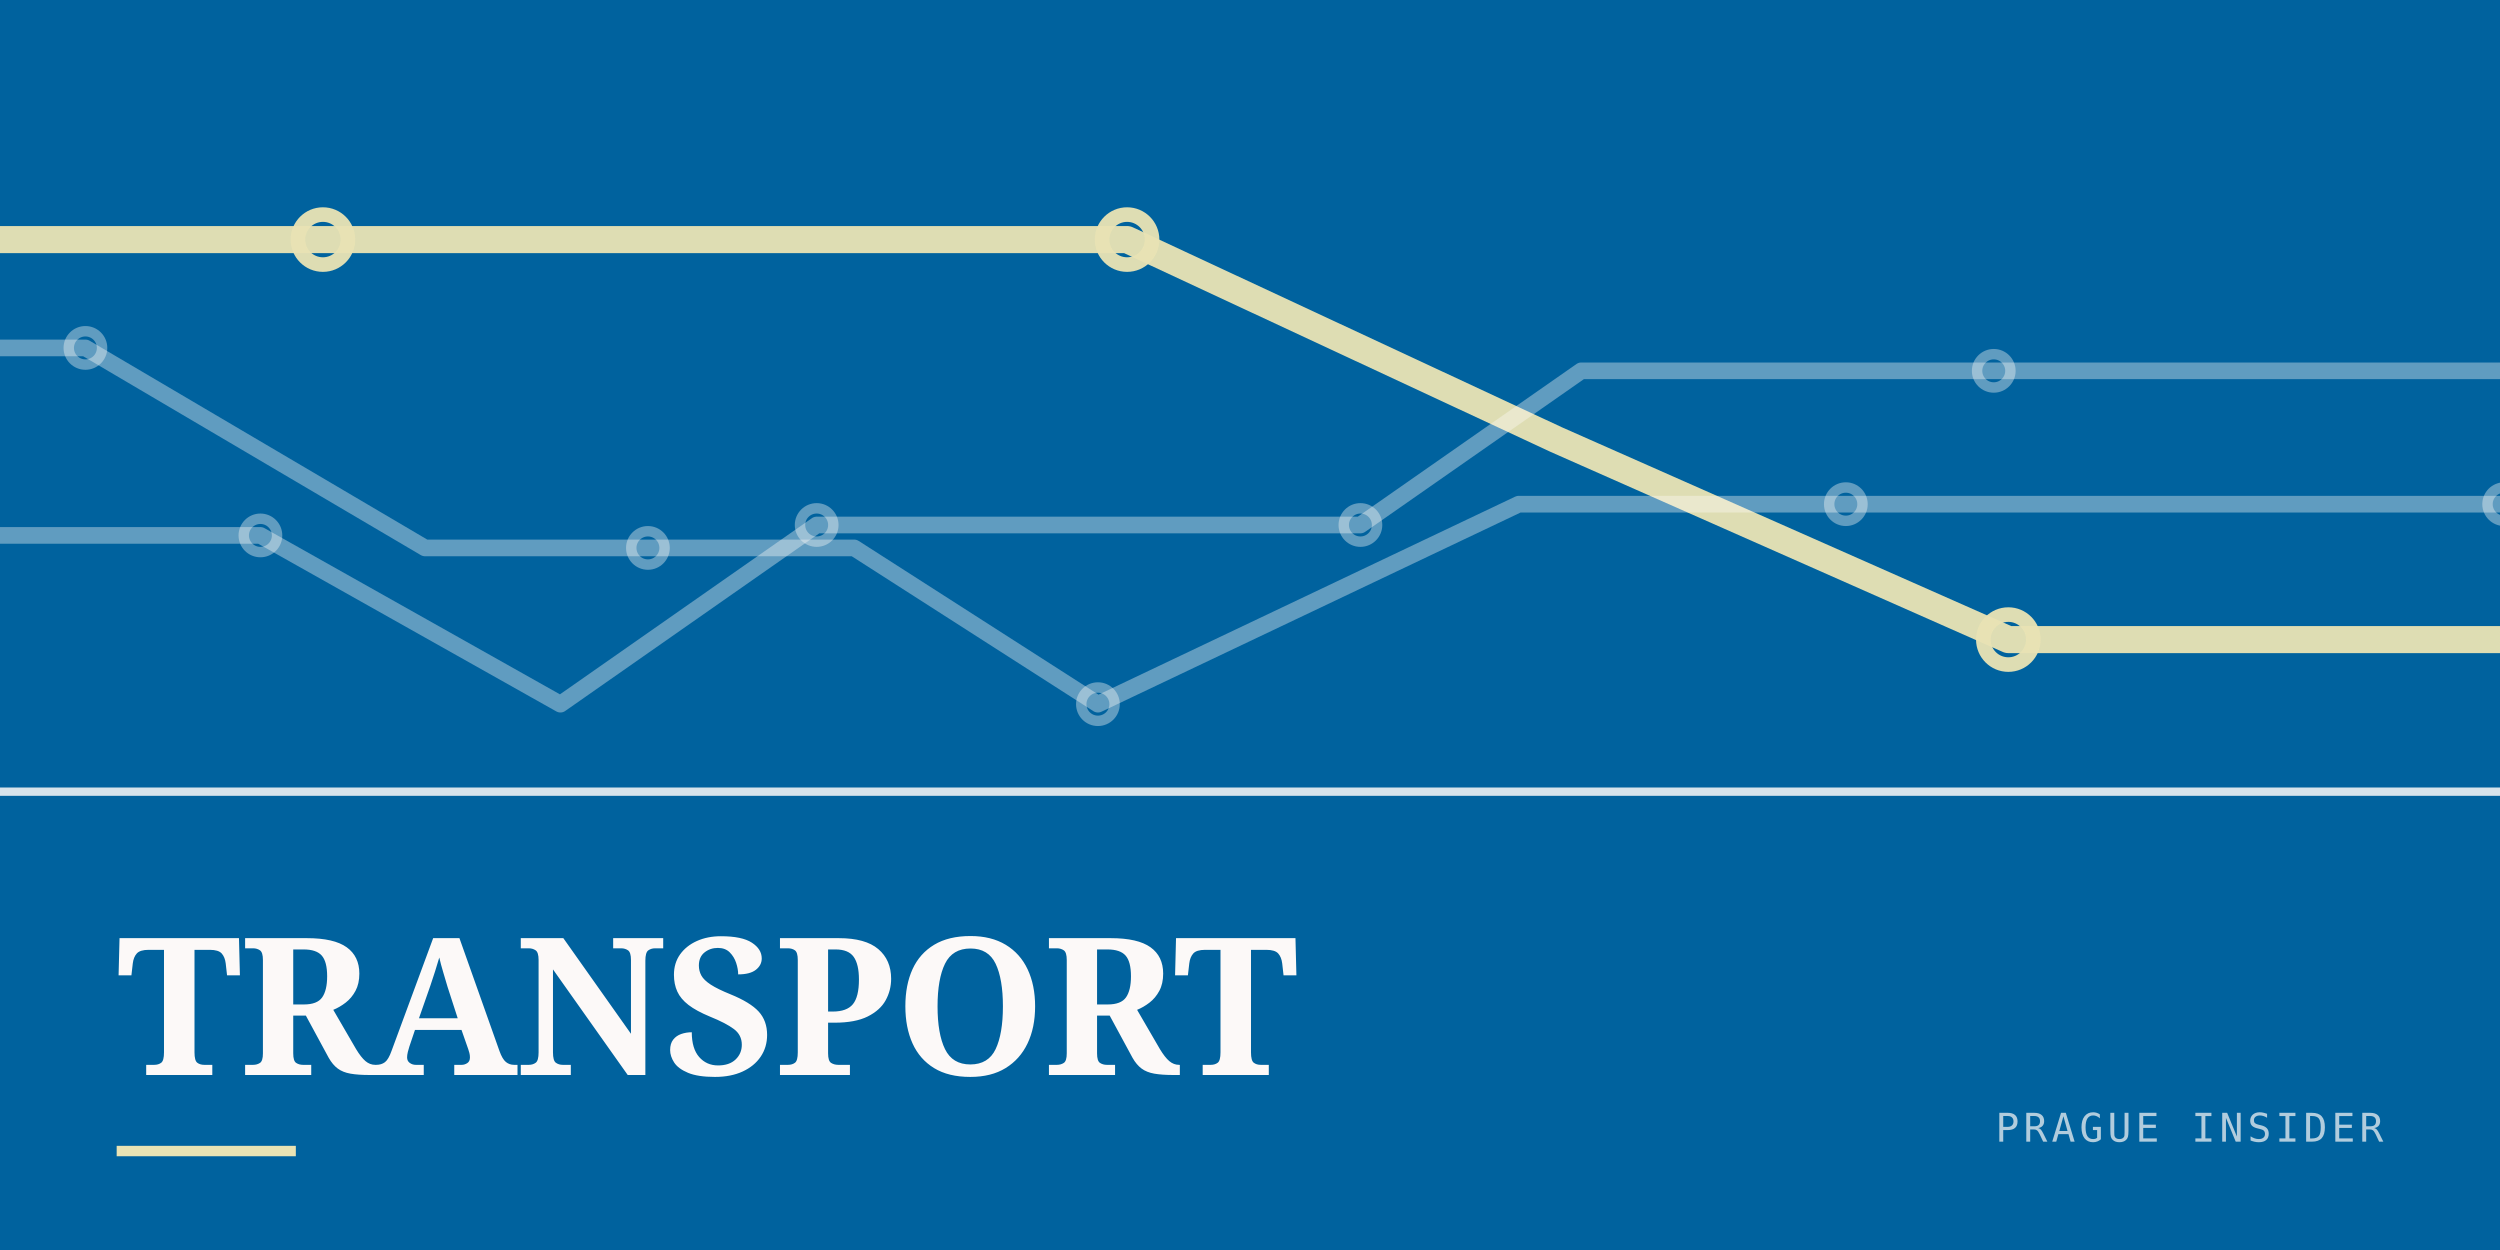
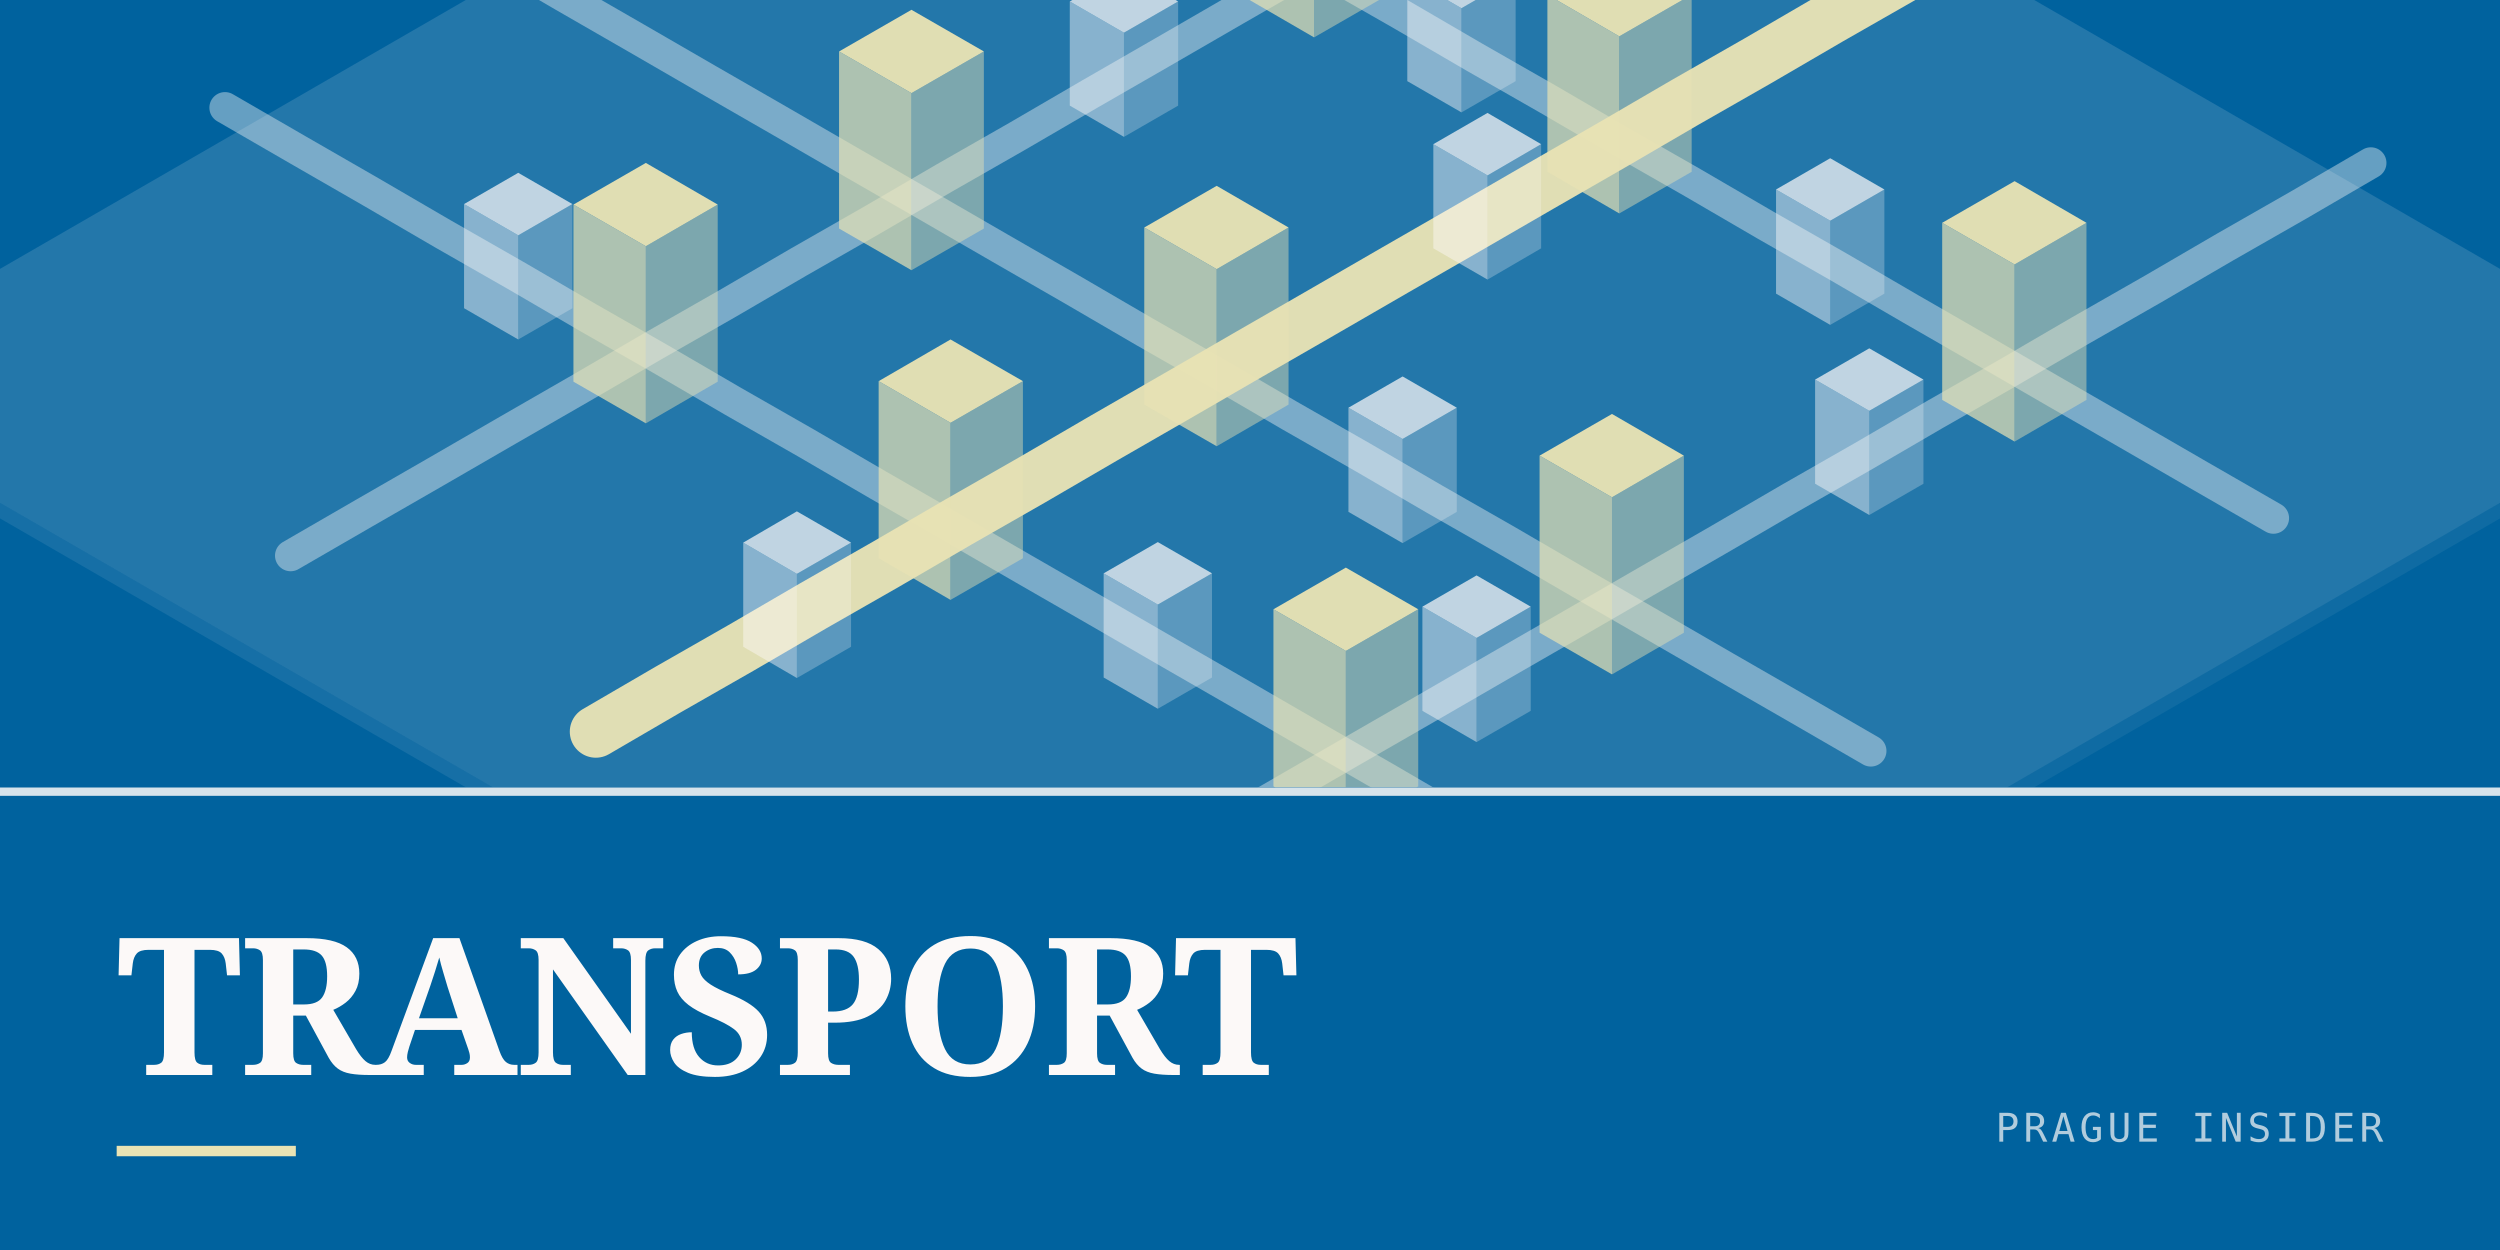
<svg xmlns="http://www.w3.org/2000/svg" viewBox="0 0 1200 600" width="1200" height="600" role="img" aria-label="Transport">
  <defs>
-     <clipPath id="band-3543098130">
+     <clipPath id="band-transport-hero">
      <rect x="0" y="0" width="1200" height="378" />
    </clipPath>
  </defs>
  <rect width="1200" height="600" fill="#00629e" />
-   <g clip-path="url(#band-3543098130)">
-     <polyline points="-60,115 155,115 344,115 541,115 747,211 964,307 1080,307 1242,307 1369,218" fill="none" stroke="#E9E3B4" stroke-width="13" stroke-linejoin="round" stroke-linecap="round" opacity="0.95" />
-     <circle cx="155" cy="115" r="12" fill="none" stroke="#E9E3B4" stroke-width="7" opacity="0.95" />
-     <circle cx="541" cy="115" r="12" fill="none" stroke="#E9E3B4" stroke-width="7" opacity="0.95" />
-     <circle cx="964" cy="307" r="12" fill="none" stroke="#E9E3B4" stroke-width="7" opacity="0.95" />
-     <circle cx="1242" cy="307" r="12" fill="none" stroke="#E9E3B4" stroke-width="7" opacity="0.95" />
-     <polyline points="-60,167 41,167 204,263 311,263 410,263 527,338 729,242 886,242 1031,242 1202,242 1371,242" fill="none" stroke="#fcf9f8" stroke-width="8" stroke-linejoin="round" stroke-linecap="round" opacity="0.38" />
-     <circle cx="41" cy="167" r="8" fill="none" stroke="#fcf9f8" stroke-width="5" opacity="0.38" />
-     <circle cx="311" cy="263" r="8" fill="none" stroke="#fcf9f8" stroke-width="5" opacity="0.38" />
-     <circle cx="527" cy="338" r="8" fill="none" stroke="#fcf9f8" stroke-width="5" opacity="0.38" />
-     <circle cx="886" cy="242" r="8" fill="none" stroke="#fcf9f8" stroke-width="5" opacity="0.38" />
-     <circle cx="1202" cy="242" r="8" fill="none" stroke="#fcf9f8" stroke-width="5" opacity="0.38" />
-     <polyline points="-60,257 125,257 269,338 392,252 522,252 653,252 759,178 957,178 1141,178 1301,178" fill="none" stroke="#fcf9f8" stroke-width="8" stroke-linejoin="round" stroke-linecap="round" opacity="0.38" />
-     <circle cx="125" cy="257" r="8" fill="none" stroke="#fcf9f8" stroke-width="5" opacity="0.38" />
-     <circle cx="392" cy="252" r="8" fill="none" stroke="#fcf9f8" stroke-width="5" opacity="0.38" />
-     <circle cx="653" cy="252" r="8" fill="none" stroke="#fcf9f8" stroke-width="5" opacity="0.38" />
-     <circle cx="957" cy="178" r="8" fill="none" stroke="#fcf9f8" stroke-width="5" opacity="0.38" />
+   <g clip-path="url(#band-transport-hero)">
+     <g transform="translate(600.0 -94.8) scale(2.5)">
+       <polygon points="-278.9,115.0 0.0,276.0 0.0,273.0 -278.9,112.0" fill="#fcf9f8" fill-opacity="0.09" />
+       <polygon points="0.0,276.0 278.9,115.0 278.9,112.0 0.0,273.0" fill="#fcf9f8" fill-opacity="0.06" />
+       <polygon points="0.0,-49.0 278.9,112.0 0.0,273.0 -278.9,112.0" fill="#fcf9f8" fill-opacity="0.14" />
+       <polyline points="-68.4,-15.5 -54.5,-7.5 -40.5,0.6 -26.6,8.6 -12.6,16.7 1.3,24.7 15.2,32.8 29.2,40.8 43.1,48.9 57.1,56.9 71.0,65.0 85.0,73.0 98.9,81.1 112.9,89.1 126.8,97.2 140.7,105.2 154.7,113.3 168.6,121.3 182.6,129.4 196.5,137.4" fill="none" stroke="#fcf9f8" stroke-width="6" stroke-linecap="round" opacity="0.4" />
+       <polyline points="-145.7,29.1 -131.8,37.2 -117.9,45.2 -103.9,53.3 -90.0,61.3 -76.0,69.4 -62.1,77.4 -48.1,85.5 -34.2,93.5 -20.3,101.6 -6.3,109.6 7.6,117.7 21.6,125.7 35.5,133.8 49.5,141.8 63.4,149.9 77.3,157.9 91.3,166.0 105.2,174.0 119.2,182.1" fill="none" stroke="#fcf9f8" stroke-width="6" stroke-linecap="round" opacity="0.4" />
+       <polyline points="-196.8,58.6 -182.8,66.7 -168.9,74.7 -155.0,82.8 -141.0,90.8 -127.1,98.9 -113.1,106.9 -99.2,115.0 -85.2,123.0 -71.3,131.1 -57.4,139.1 -43.4,147.2 -29.5,155.2 -15.5,163.3 -1.6,171.3 12.4,179.4 26.3,187.4 40.2,195.5 54.2,203.5 68.1,211.6" fill="none" stroke="#fcf9f8" stroke-width="6" stroke-linecap="round" opacity="0.4" />
+       <polyline points="80.7,-8.4 66.8,-0.3 52.9,7.7 38.9,15.8 25.0,23.8 11.0,31.9 -2.9,39.9 -16.9,48.0 -30.8,56.0 -44.7,64.1 -58.7,72.1 -72.6,80.2 -86.6,88.2 -100.5,96.3 -114.5,104.3 -128.4,112.4 -142.3,120.4 -156.3,128.5 -170.2,136.5 -184.2,144.6" fill="none" stroke="#fcf9f8" stroke-width="6" stroke-linecap="round" opacity="0.4" />
+       <polyline points="139.3,25.4 125.4,33.5 111.4,41.5 97.5,49.6 83.5,57.6 69.6,65.7 55.7,73.7 41.7,81.8 27.8,89.8 13.8,97.9 -0.1,105.9 -14.1,114.0 -28.0,122.0 -41.9,130.1 -55.9,138.1 -69.8,146.2 -83.8,154.2 -97.7,162.3 -111.7,170.3 -125.6,178.4" fill="none" stroke="#E9E3B4" stroke-width="10" stroke-linecap="round" opacity="0.95" />
+       <polyline points="215.2,69.2 201.3,77.3 187.3,85.3 173.4,93.4 159.4,101.4 145.5,109.5 131.5,117.5 117.6,125.6 103.6,133.6 89.7,141.7 75.8,149.7 61.8,157.8 47.9,165.8 33.9,173.9 20.0,181.9 6.0,190.0 -7.9,198.0 -21.8,206.1 -35.8,214.1 -49.7,222.2" fill="none" stroke="#fcf9f8" stroke-width="6" stroke-linecap="round" opacity="0.4" />
+       <polygon points="-1.5,37.1 12.3,45.1 12.3,11.1 -1.5,3.1" fill="#E9E3B4" fill-opacity="0.7" />
+       <polygon points="12.3,45.1 26.2,37.1 26.2,3.1 12.3,11.1" fill="#E9E3B4" fill-opacity="0.45" />
+       <polygon points="12.3,-4.9 26.2,3.1 12.3,11.1 -1.5,3.1" fill="#E9E3B4" fill-opacity="0.95" />
+       <polygon points="30.2,53.5 40.6,59.5 40.6,39.5 30.2,33.5" fill="#fcf9f8" fill-opacity="0.46" />
+       <polygon points="40.6,59.5 51.0,53.5 51.0,33.5 40.6,39.5" fill="#fcf9f8" fill-opacity="0.26" />
+       <polygon points="40.6,27.5 51.0,33.5 40.6,39.5 30.2,33.5" fill="#fcf9f8" fill-opacity="0.72" />
+       <polygon points="-34.6,58.2 -24.2,64.2 -24.2,44.2 -34.6,38.2" fill="#fcf9f8" fill-opacity="0.46" />
+       <polygon points="-24.2,64.2 -13.8,58.2 -13.8,38.2 -24.2,44.2" fill="#fcf9f8" fill-opacity="0.26" />
+       <polygon points="-24.2,32.2 -13.8,38.2 -24.2,44.2 -34.6,38.2" fill="#fcf9f8" fill-opacity="0.72" />
+       <polygon points="57.1,70.9 70.9,78.9 70.9,44.9 57.1,36.9" fill="#E9E3B4" fill-opacity="0.7" />
+       <polygon points="70.9,78.9 84.8,70.9 84.8,36.9 70.9,44.9" fill="#E9E3B4" fill-opacity="0.45" />
+       <polygon points="70.9,28.9 84.8,36.9 70.9,44.9 57.1,36.9" fill="#E9E3B4" fill-opacity="0.95" />
+       <polygon points="-78.9,81.8 -65.0,89.8 -65.0,55.8 -78.9,47.8" fill="#E9E3B4" fill-opacity="0.7" />
+       <polygon points="-65.0,89.8 -51.1,81.8 -51.1,47.8 -65.0,55.8" fill="#E9E3B4" fill-opacity="0.45" />
+       <polygon points="-65.0,39.8 -51.1,47.8 -65.0,55.8 -78.9,47.8" fill="#E9E3B4" fill-opacity="0.95" />
+       <polygon points="35.2,85.6 45.6,91.6 45.6,71.6 35.2,65.6" fill="#fcf9f8" fill-opacity="0.46" />
+       <polygon points="45.6,91.6 55.9,85.6 55.9,65.6 45.6,71.6" fill="#fcf9f8" fill-opacity="0.26" />
+       <polygon points="45.6,59.6 55.9,65.6 45.6,71.6 35.2,65.6" fill="#fcf9f8" fill-opacity="0.72" />
+       <polygon points="101.0,94.3 111.4,100.3 111.4,80.3 101.0,74.3" fill="#fcf9f8" fill-opacity="0.46" />
+       <polygon points="111.4,100.3 121.8,94.3 121.8,74.3 111.4,80.3" fill="#fcf9f8" fill-opacity="0.26" />
+       <polygon points="111.4,68.3 121.8,74.3 111.4,80.3 101.0,74.3" fill="#fcf9f8" fill-opacity="0.72" />
+       <polygon points="-150.9,97.1 -140.5,103.1 -140.5,83.1 -150.9,77.1" fill="#fcf9f8" fill-opacity="0.46" />
+       <polygon points="-140.5,103.1 -130.1,97.1 -130.1,77.1 -140.5,83.1" fill="#fcf9f8" fill-opacity="0.26" />
+       <polygon points="-140.5,71.1 -130.1,77.1 -140.5,83.1 -150.9,77.1" fill="#fcf9f8" fill-opacity="0.72" />
+       <polygon points="-129.9,111.2 -116.0,119.2 -116.0,85.2 -129.9,77.2" fill="#E9E3B4" fill-opacity="0.7" />
+       <polygon points="-116.0,119.2 -102.2,111.2 -102.2,77.2 -116.0,85.2" fill="#E9E3B4" fill-opacity="0.45" />
+       <polygon points="-116.0,69.2 -102.2,77.2 -116.0,85.2 -129.9,77.2" fill="#E9E3B4" fill-opacity="0.95" />
+       <polygon points="132.9,114.7 146.8,122.7 146.8,88.7 132.9,80.7" fill="#E9E3B4" fill-opacity="0.7" />
+       <polygon points="146.8,122.7 160.6,114.7 160.6,80.7 146.8,88.7" fill="#E9E3B4" fill-opacity="0.45" />
+       <polygon points="146.8,72.7 160.6,80.7 146.8,88.7 132.9,80.7" fill="#E9E3B4" fill-opacity="0.95" />
+       <polygon points="-20.3,115.6 -6.4,123.6 -6.4,89.6 -20.3,81.6" fill="#E9E3B4" fill-opacity="0.7" />
+       <polygon points="-6.4,123.6 7.4,115.6 7.4,81.6 -6.4,89.6" fill="#E9E3B4" fill-opacity="0.45" />
+       <polygon points="-6.4,73.6 7.4,81.6 -6.4,89.6 -20.3,81.6" fill="#E9E3B4" fill-opacity="0.95" />
+       <polygon points="108.5,130.8 118.9,136.8 118.9,116.8 108.5,110.8" fill="#fcf9f8" fill-opacity="0.46" />
+       <polygon points="118.9,136.8 129.3,130.8 129.3,110.8 118.9,116.8" fill="#fcf9f8" fill-opacity="0.26" />
+       <polygon points="118.9,104.8 129.3,110.8 118.9,116.8 108.5,110.8" fill="#fcf9f8" fill-opacity="0.72" />
+       <polygon points="18.9,136.2 29.3,142.2 29.3,122.2 18.9,116.2" fill="#fcf9f8" fill-opacity="0.46" />
+       <polygon points="29.3,142.2 39.7,136.2 39.7,116.2 29.3,122.2" fill="#fcf9f8" fill-opacity="0.26" />
+       <polygon points="29.3,110.2 39.7,116.2 29.3,122.2 18.9,116.2" fill="#fcf9f8" fill-opacity="0.72" />
+       <polygon points="-71.3,145.1 -57.5,153.1 -57.5,119.1 -71.3,111.1" fill="#E9E3B4" fill-opacity="0.7" />
+       <polygon points="-57.5,153.1 -43.6,145.1 -43.6,111.1 -57.5,119.1" fill="#E9E3B4" fill-opacity="0.45" />
+       <polygon points="-57.5,103.1 -43.6,111.1 -57.5,119.1 -71.3,111.1" fill="#E9E3B4" fill-opacity="0.95" />
+       <polygon points="55.6,159.4 69.5,167.4 69.5,133.4 55.6,125.4" fill="#E9E3B4" fill-opacity="0.7" />
+       <polygon points="69.5,167.4 83.3,159.4 83.3,125.4 69.5,133.4" fill="#E9E3B4" fill-opacity="0.45" />
+       <polygon points="69.5,117.4 83.3,125.4 69.5,133.4 55.6,125.4" fill="#E9E3B4" fill-opacity="0.95" />
+       <polygon points="-97.3,162.1 -87.0,168.1 -87.0,148.1 -97.3,142.1" fill="#fcf9f8" fill-opacity="0.46" />
+       <polygon points="-87.0,168.1 -76.6,162.1 -76.6,142.1 -87.0,148.1" fill="#fcf9f8" fill-opacity="0.26" />
+       <polygon points="-87.0,136.1 -76.6,142.1 -87.0,148.1 -97.3,142.1" fill="#fcf9f8" fill-opacity="0.72" />
+       <polygon points="-28.1,168.0 -17.7,174.0 -17.7,154.0 -28.1,148.0" fill="#fcf9f8" fill-opacity="0.46" />
+       <polygon points="-17.7,174.0 -7.3,168.0 -7.3,148.0 -17.7,154.0" fill="#fcf9f8" fill-opacity="0.26" />
+       <polygon points="-17.7,142.0 -7.3,148.0 -17.7,154.0 -28.1,148.0" fill="#fcf9f8" fill-opacity="0.72" />
+       <polygon points="33.1,174.4 43.5,180.4 43.5,160.4 33.1,154.4" fill="#fcf9f8" fill-opacity="0.46" />
+       <polygon points="43.5,180.4 53.9,174.4 53.9,154.4 43.5,160.4" fill="#fcf9f8" fill-opacity="0.26" />
+       <polygon points="43.5,148.4 53.9,154.4 43.5,160.4 33.1,154.4" fill="#fcf9f8" fill-opacity="0.72" />
+       <polygon points="4.5,188.9 18.4,196.9 18.4,162.9 4.5,154.9" fill="#E9E3B4" fill-opacity="0.7" />
+       <polygon points="18.4,196.9 32.3,188.9 32.3,154.9 18.4,162.9" fill="#E9E3B4" fill-opacity="0.45" />
+       <polygon points="18.4,146.9 32.3,154.9 18.4,162.9 4.5,154.9" fill="#E9E3B4" fill-opacity="0.95" />
+     </g>
  </g>
  <rect x="0" y="378" width="1200" height="222" fill="#00629e" />
  <rect x="0" y="378" width="1200" height="4" fill="#fcf9f8" opacity="0.85" />
  <text x="56" y="516" font-family="'Source Serif 4 Variable', 'Source Serif 4', Georgia, serif" font-size="92" font-weight="700" fill="#fcf9f8" letter-spacing="-1">TRANSPORT</text>
  <rect x="56" y="550" width="86" height="5" fill="#E9E3B4" />
  <text x="1144" y="548" text-anchor="end" font-family="'JetBrains Mono', ui-monospace, monospace" font-size="19" letter-spacing="2" fill="#fcf9f8" opacity="0.7">PRAGUE INSIDER</text>
</svg>
